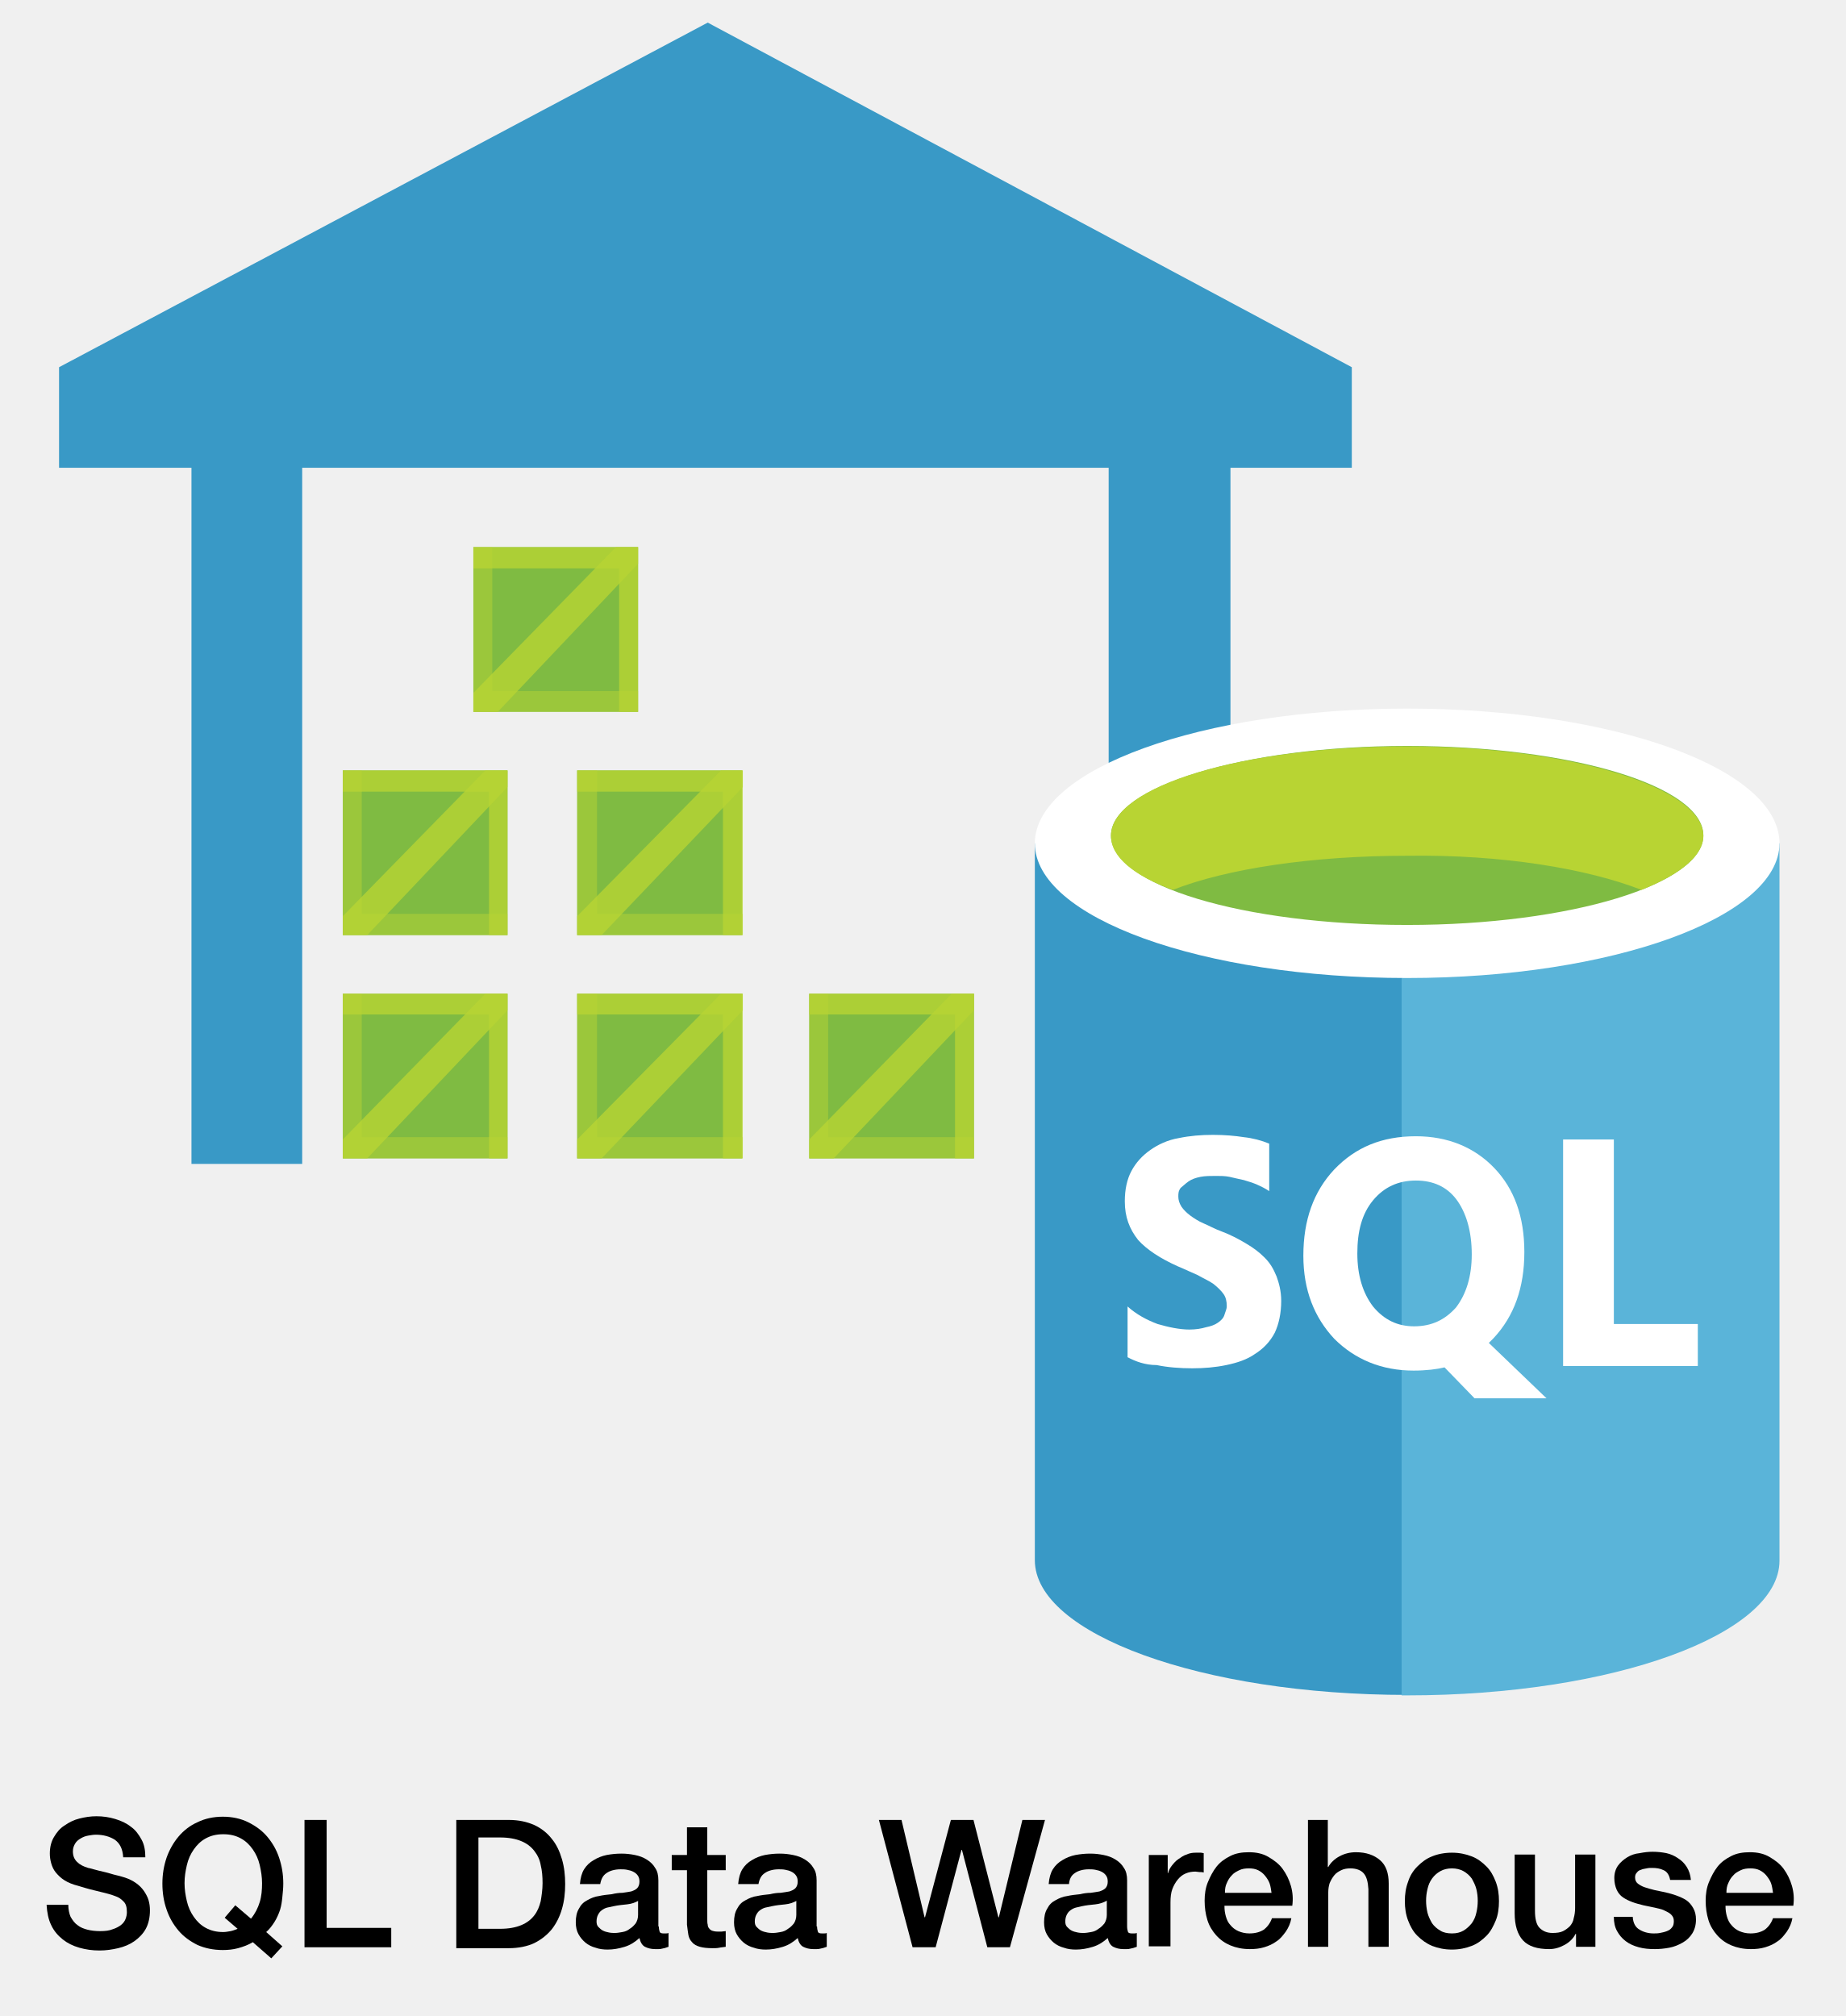
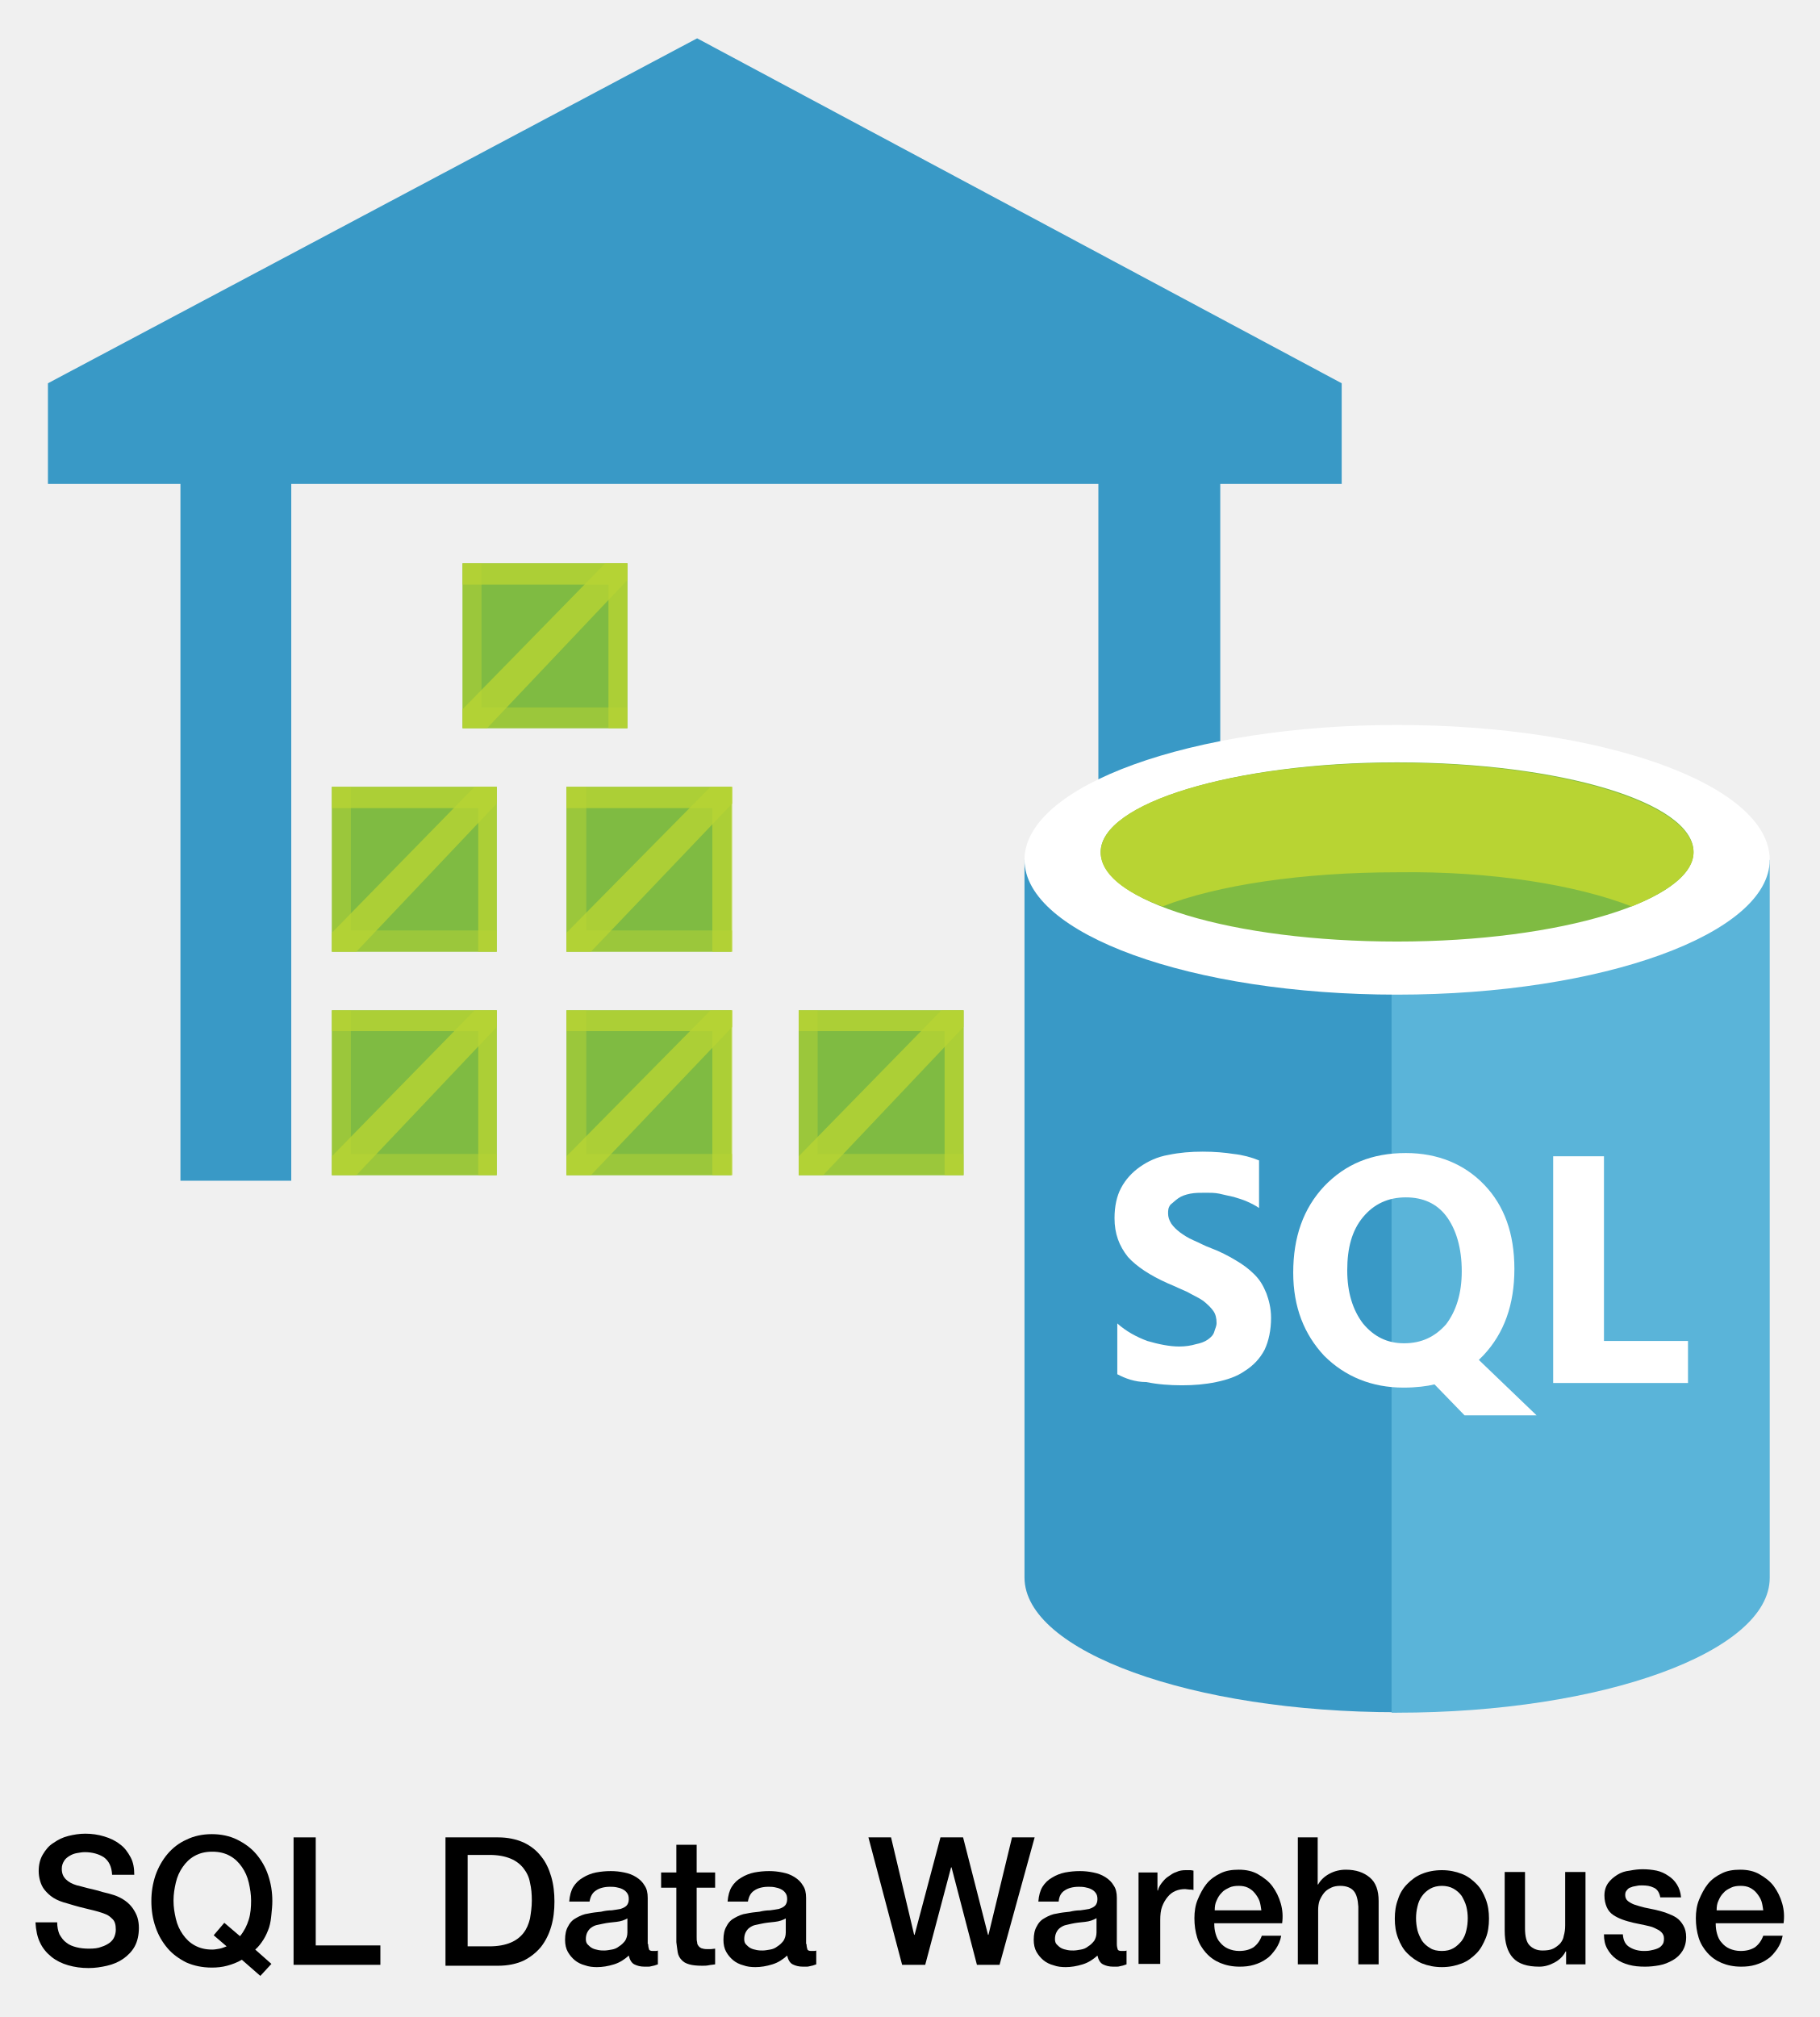
- <svg xmlns="http://www.w3.org/2000/svg" version="1.1" id="Layer_1" x="0px" y="0px" viewBox="0 0 400 437" style="enable-background:new 0 0 400 437;" xml:space="preserve">
+ <svg xmlns="http://www.w3.org/2000/svg" version="1.1" id="Layer_1" x="0px" y="0px" viewBox="2.42 -3.4 394.16 436.8" style="enable-background:new 0 0 400 437;" xml:space="preserve">
  <style type="text/css">
	.st0{fill:#7FBB42;}
	.st1{fill:#3999C6;}
	.st2{opacity:0.8;fill:#B8D433;enable-background:new    ;}
	.st3{opacity:0.5;fill:#B8D433;enable-background:new    ;}
	.st4{fill:#5AB4D9;}
	.st5{fill:#FFFFFF;}
	.st6{fill:#B8D433;}
</style>
  <g id="Layer_4">
    <rect x="102.6" y="118.6" class="st0" width="35.7" height="35.7" />
    <rect x="74.3" y="215.4" class="st0" width="35.7" height="35.7" />
    <rect x="125.1" y="215.4" class="st0" width="35.7" height="35.7" />
    <rect x="175.4" y="215.4" class="st0" width="35.7" height="35.7" />
    <rect x="74.3" y="167" class="st0" width="35.7" height="35.7" />
    <rect x="125.1" y="167" class="st0" width="35.7" height="35.7" />
    <polygon class="st1" points="153.4,4.9 12.8,79.6 12.8,101.4 41.5,101.4 41.5,252.3 65.5,252.3 65.5,101.4 240.3,101.4    240.3,242.7 266.7,242.7 266.7,101.4 293,101.4 293,79.6  " />
    <polygon class="st2" points="138.3,154.3 134.2,154.3 134.2,123.2 102.6,123.2 102.6,118.6 138.3,118.6  " />
    <polygon class="st3" points="102.6,118.6 106.7,118.6 106.7,149.8 138.3,149.8 138.3,154.3 102.6,154.3  " />
    <polygon class="st2" points="110,202.7 106,202.7 106,171.6 74.3,171.6 74.3,167 110,167  " />
    <polygon class="st3" points="74.3,167 78.4,167 78.4,198.1 110,198.1 110,202.7 74.3,202.7  " />
    <polygon class="st2" points="161,202.7 156.7,202.7 156.7,171.6 125.1,171.6 125.1,167 161,167  " />
    <polygon class="st3" points="125.1,167 129.4,167 129.4,198.1 161,198.1 161,202.7 125.1,202.7  " />
    <polygon class="st2" points="110,251.1 106,251.1 106,219.9 74.3,219.9 74.3,215.4 110,215.4  " />
    <polygon class="st3" points="74.3,215.4 78.4,215.4 78.4,246.5 110,246.5 110,251.1 74.3,251.1  " />
    <polygon class="st2" points="161,251.1 156.7,251.1 156.7,219.9 125.1,219.9 125.1,215.4 161,215.4  " />
    <polygon class="st3" points="125.1,215.4 129.4,215.4 129.4,246.5 161,246.5 161,251.1 125.1,251.1  " />
    <polygon class="st2" points="211.1,251.1 207,251.1 207,219.9 175.4,219.9 175.4,215.4 211.1,215.4  " />
    <polygon class="st3" points="175.4,215.4 179.5,215.4 179.5,246.5 211.1,246.5 211.1,251.1 175.4,251.1  " />
    <polygon class="st2" points="107.9,154.3 102.6,154.3 102.6,150.2 133.5,118.6 138.3,118.6 138.3,122.2  " />
    <polygon class="st2" points="130.4,202.7 125.1,202.7 125.1,198.6 156.3,167 161,167 161,170.6  " />
    <polygon class="st2" points="79.6,202.7 74.3,202.7 74.3,198.6 105.2,167 110,167 110,170.6  " />
    <polygon class="st2" points="79.6,251.1 74.3,251.1 74.3,247 105.2,215.4 110,215.4 110,219  " />
    <polygon class="st2" points="130.4,251.1 125.1,251.1 125.1,247 156.3,215.4 161,215.4 161,219  " />
    <polygon class="st2" points="180.7,251.1 175.4,251.1 175.4,247 206.3,215.4 211.1,215.4 211.1,219  " />
    <g>
      <path class="st1" d="M224.3,182.8v155.4c0,16,36.2,29.2,80.7,29.2V182.8H224.3z" />
      <path class="st4" d="M303.8,367.5h1.2c44.6,0,80.7-13.2,80.7-29.2V182.8h-81.9L303.8,367.5L303.8,367.5z" />
      <path class="st5" d="M385.7,182.8c0,16-36.2,29.2-80.7,29.2s-80.7-13.1-80.7-29.2s36.2-29.2,80.7-29.2S385.7,166.5,385.7,182.8" />
      <path class="st0" d="M369.2,181.1c0,10.5-28.7,19.4-64.2,19.4s-64.2-8.6-64.2-19.4c0-10.5,28.7-19.4,64.2-19.4    S369.2,170.4,369.2,181.1" />
      <path class="st6" d="M355.8,192.9c8.4-3.4,13.4-7.4,13.4-11.7c0-10.5-28.7-19.4-64.2-19.4s-64.2,8.6-64.2,19.4    c0,4.6,5,8.6,13.4,11.7c11.7-4.6,30.2-7.4,50.8-7.4C325.6,185.2,344,188.3,355.8,192.9" />
      <g>
        <path class="st5" d="M244.4,294.2v-11c1.9,1.7,4.1,2.9,6.5,3.8c2.4,0.7,4.8,1.2,6.9,1.2c1.4,0,2.6-0.2,3.6-0.5     c1-0.2,1.9-0.5,2.6-1s1.2-1,1.4-1.7c0.2-0.7,0.5-1.2,0.5-1.9c0-1-0.2-1.9-0.7-2.6s-1.2-1.4-2.2-2.2c-1-0.7-2.2-1.2-3.4-1.9     c-1.2-0.5-2.6-1.2-4.3-1.9c-3.8-1.7-6.7-3.6-8.6-5.7c-1.9-2.4-2.9-5-2.9-8.4c0-2.6,0.5-4.8,1.4-6.5c1-1.9,2.4-3.4,4.1-4.6     c1.7-1.2,3.8-2.2,6.2-2.6c2.4-0.5,4.8-0.7,7.4-0.7s4.8,0.2,6.7,0.5c1.9,0.2,3.8,0.7,5.5,1.4v10.3c-0.7-0.5-1.7-1-2.6-1.4     s-1.9-0.7-2.9-1c-1-0.2-2.2-0.5-3.1-0.7c-1-0.2-1.9-0.2-2.9-0.2c-1.2,0-2.4,0-3.4,0.2s-1.9,0.5-2.6,1s-1.2,1-1.7,1.4     c-0.5,0.7-0.5,1.2-0.5,1.9s0.2,1.4,0.7,2.2c0.5,0.7,1,1.2,1.9,1.9c0.7,0.5,1.7,1.2,2.9,1.7s2.4,1.2,3.8,1.7     c1.9,0.7,3.8,1.7,5.3,2.6c1.7,1,2.9,1.9,4.1,3.1s1.9,2.4,2.6,4.1c0.5,1.4,1,3.1,1,5.3c0,2.6-0.5,5-1.4,6.9     c-1,1.9-2.4,3.4-4.3,4.6c-1.7,1.2-3.8,1.9-6.2,2.4s-4.8,0.7-7.4,0.7s-5.3-0.2-7.7-0.7C248.2,295.9,246.1,295.1,244.4,294.2z" />
        <path class="st5" d="M306.4,297.1c-6.9,0-12.7-2.4-17.2-6.9c-4.3-4.6-6.7-10.5-6.7-18c0-7.7,2.2-13.9,6.7-18.7     c4.6-4.8,10.3-7.2,17.7-7.2c6.9,0,12.7,2.4,17,6.9s6.5,10.5,6.5,18.2s-2.2,13.9-6.7,18.7c-0.2,0.2-0.2,0.2-0.5,0.5     c-0.2,0.2-0.2,0.2-0.5,0.5l12.5,12h-15.6l-6.5-6.7C311.5,296.8,309.1,297.1,306.4,297.1z M306.9,255.9c-3.8,0-6.9,1.4-9.3,4.3     s-3.4,6.7-3.4,11.5s1.2,8.6,3.4,11.5c2.4,2.9,5.3,4.3,8.9,4.3c3.8,0,6.7-1.4,9.1-4.1c2.2-2.9,3.4-6.7,3.4-11.5     c0-5-1.2-9.1-3.4-12C313.6,257.3,310.7,255.9,306.9,255.9z" />
        <path class="st5" d="M368,296.1h-29.2V247h11v40H368V296.1L368,296.1z" />
      </g>
    </g>
  </g>
  <g>
    <path d="M14.8,412.8c0,1.1,0.2,2,0.5,2.7c0.4,0.7,0.9,1.4,1.5,1.8c0.6,0.5,1.4,0.8,2.2,1s1.7,0.3,2.7,0.3c1.1,0,2-0.1,2.7-0.4   c0.7-0.2,1.4-0.6,1.8-0.9c0.5-0.4,0.8-0.8,1-1.3c0.2-0.5,0.3-1,0.3-1.5c0-1.1-0.2-1.8-0.7-2.3c-0.5-0.5-1-0.9-1.6-1.1   c-1-0.4-2.1-0.7-3.4-1c-1.3-0.3-2.9-0.7-4.8-1.3c-1.2-0.3-2.2-0.7-3-1.2c-0.8-0.5-1.4-1.1-1.9-1.7c-0.5-0.6-0.8-1.3-1-2   s-0.3-1.4-0.3-2.1c0-1.4,0.3-2.6,0.9-3.6c0.6-1,1.3-1.9,2.3-2.5c1-0.7,2-1.2,3.2-1.5c1.2-0.3,2.4-0.5,3.7-0.5   c1.4,0,2.8,0.2,4.1,0.6c1.3,0.4,2.4,0.9,3.4,1.7c1,0.7,1.7,1.7,2.3,2.8c0.6,1.1,0.8,2.4,0.8,3.8h-4.8c-0.1-1.8-0.7-3-1.8-3.8   c-1.1-0.7-2.5-1.1-4.1-1.1c-0.6,0-1.1,0.1-1.7,0.2c-0.6,0.1-1.1,0.3-1.6,0.6c-0.5,0.3-0.9,0.6-1.2,1.1s-0.5,1-0.5,1.7   c0,1,0.3,1.7,0.9,2.3c0.6,0.6,1.4,1,2.4,1.3c0.1,0,0.5,0.1,1.2,0.3c0.7,0.2,1.5,0.4,2.4,0.6c0.9,0.2,1.7,0.5,2.6,0.7   s1.4,0.4,1.8,0.5c0.9,0.3,1.7,0.7,2.4,1.2c0.7,0.5,1.2,1,1.7,1.7c0.4,0.6,0.8,1.3,1,2c0.2,0.7,0.3,1.4,0.3,2.2c0,1.5-0.3,2.9-0.9,4   c-0.6,1.1-1.5,2-2.5,2.7c-1,0.7-2.2,1.2-3.5,1.5s-2.6,0.5-4,0.5c-1.6,0-3-0.2-4.4-0.6s-2.6-1-3.6-1.8c-1-0.8-1.9-1.8-2.5-3.1   c-0.6-1.2-0.9-2.7-1-4.4H14.8z" />
    <path d="M61.2,421.9l-2.4,2.6l-4-3.5c-1,0.6-2.1,1-3.2,1.3c-1.1,0.3-2.2,0.4-3.3,0.4c-2.1,0-3.9-0.4-5.5-1.1   c-1.6-0.8-3-1.8-4.1-3.1c-1.1-1.3-2-2.8-2.6-4.6c-0.6-1.7-0.9-3.6-0.9-5.6c0-2,0.3-3.8,0.9-5.6c0.6-1.7,1.5-3.3,2.6-4.6   c1.1-1.3,2.5-2.4,4.1-3.1c1.6-0.8,3.5-1.2,5.5-1.2s3.9,0.4,5.5,1.2c1.6,0.8,3,1.8,4.1,3.1c1.1,1.3,2,2.8,2.6,4.6   c0.6,1.8,0.9,3.6,0.9,5.6c0,1-0.1,1.9-0.2,2.9S61,413,60.7,414c-0.3,0.9-0.7,1.8-1.2,2.6c-0.5,0.8-1.1,1.6-1.8,2.2L61.2,421.9z    M48.7,415.7L51,413l3.4,2.9c0.9-1.1,1.5-2.3,1.9-3.6c0.4-1.3,0.5-2.7,0.5-4.1c0-1.3-0.2-2.6-0.5-3.9c-0.3-1.3-0.8-2.4-1.5-3.4   c-0.7-1-1.5-1.8-2.6-2.4c-1.1-0.6-2.3-0.9-3.8-0.9s-2.7,0.3-3.8,0.9c-1.1,0.6-1.9,1.4-2.6,2.4c-0.7,1-1.2,2.1-1.5,3.4   c-0.3,1.3-0.5,2.5-0.5,3.9s0.2,2.6,0.5,3.9c0.3,1.3,0.8,2.4,1.5,3.4s1.5,1.8,2.6,2.4s2.3,0.9,3.8,0.9c0.5,0,1-0.1,1.6-0.2   c0.5-0.1,1-0.3,1.5-0.5L48.7,415.7z" />
    <path d="M66,394.5h4.8v23.4h14v4.2H66V394.5z" />
    <path d="M98.9,394.5h11.4c2.1,0,3.9,0.4,5.5,1.1c1.5,0.7,2.8,1.7,3.8,3c1,1.2,1.7,2.7,2.2,4.4c0.5,1.7,0.7,3.5,0.7,5.4   c0,1.9-0.2,3.7-0.7,5.4c-0.5,1.7-1.2,3.1-2.2,4.4c-1,1.2-2.2,2.2-3.8,3c-1.5,0.7-3.4,1.1-5.5,1.1H98.9V394.5z M103.7,418.1h4.7   c1.9,0,3.4-0.3,4.6-0.8c1.2-0.5,2.1-1.2,2.8-2.1c0.7-0.9,1.1-1.9,1.4-3.1c0.2-1.2,0.4-2.5,0.4-3.9c0-1.4-0.1-2.7-0.4-3.9   c-0.2-1.2-0.7-2.2-1.4-3.1c-0.7-0.9-1.6-1.6-2.8-2.1c-1.2-0.5-2.7-0.8-4.6-0.8h-4.7V418.1z" />
    <path d="M142.8,417.6c0,0.5,0.1,0.9,0.2,1.2c0.1,0.2,0.4,0.3,0.8,0.3c0.1,0,0.3,0,0.5,0c0.2,0,0.4,0,0.6-0.1v3   c-0.2,0.1-0.4,0.1-0.6,0.2c-0.2,0.1-0.5,0.1-0.8,0.2c-0.3,0.1-0.5,0.1-0.8,0.1c-0.3,0-0.5,0-0.7,0c-0.9,0-1.6-0.2-2.2-0.5   s-1-1-1.2-1.9c-0.9,0.8-1.9,1.5-3.2,1.9c-1.3,0.4-2.5,0.6-3.7,0.6c-0.9,0-1.8-0.1-2.6-0.4c-0.8-0.2-1.6-0.6-2.2-1.1   c-0.6-0.5-1.1-1.1-1.5-1.8c-0.4-0.7-0.6-1.6-0.6-2.6c0-1.2,0.2-2.2,0.7-3c0.4-0.8,1-1.4,1.8-1.8c0.7-0.4,1.6-0.8,2.5-0.9   c0.9-0.2,1.8-0.3,2.8-0.4c0.8-0.2,1.6-0.3,2.3-0.3c0.7-0.1,1.4-0.2,1.9-0.3c0.6-0.2,1-0.4,1.3-0.7c0.3-0.3,0.5-0.8,0.5-1.4   c0-0.6-0.1-1-0.4-1.4c-0.3-0.4-0.6-0.6-1-0.8c-0.4-0.2-0.8-0.3-1.3-0.4c-0.5-0.1-1-0.1-1.4-0.1c-1.2,0-2.3,0.3-3,0.8   c-0.8,0.5-1.2,1.3-1.4,2.4h-4.4c0.1-1.3,0.4-2.4,0.9-3.2c0.5-0.8,1.2-1.5,2.1-2c0.8-0.5,1.8-0.9,2.8-1.1c1.1-0.2,2.1-0.3,3.2-0.3   c1,0,1.9,0.1,2.9,0.3c1,0.2,1.8,0.5,2.6,1c0.8,0.5,1.4,1.1,1.8,1.8c0.5,0.7,0.7,1.6,0.7,2.7V417.6z M138.4,412   c-0.7,0.4-1.5,0.7-2.5,0.8c-1,0.1-2,0.2-2.9,0.4c-0.5,0.1-0.9,0.2-1.4,0.3c-0.4,0.1-0.8,0.3-1.2,0.6c-0.3,0.2-0.6,0.6-0.8,1   c-0.2,0.4-0.3,0.9-0.3,1.4c0,0.5,0.1,0.9,0.4,1.2c0.3,0.3,0.6,0.6,1,0.8c0.4,0.2,0.8,0.3,1.3,0.4c0.5,0.1,0.9,0.1,1.3,0.1   c0.5,0,1-0.1,1.6-0.2c0.6-0.1,1.1-0.3,1.6-0.7c0.5-0.3,0.9-0.7,1.3-1.2c0.3-0.5,0.5-1.1,0.5-1.8V412z" />
    <path d="M145.6,402.1h3.3v-6h4.4v6h4v3.3h-4V416c0,0.5,0,0.9,0.1,1.2c0,0.3,0.1,0.6,0.3,0.8c0.1,0.2,0.4,0.4,0.6,0.5   c0.3,0.1,0.7,0.2,1.2,0.2c0.3,0,0.6,0,0.9,0s0.6-0.1,0.9-0.1v3.4c-0.5,0.1-1,0.1-1.4,0.2c-0.5,0.1-0.9,0.1-1.4,0.1   c-1.2,0-2.1-0.1-2.8-0.3c-0.7-0.2-1.3-0.5-1.7-1c-0.4-0.4-0.7-1-0.8-1.6c-0.1-0.6-0.2-1.4-0.3-2.2v-11.8h-3.3V402.1z" />
    <path d="M177.1,417.6c0,0.5,0.1,0.9,0.2,1.2c0.1,0.2,0.4,0.3,0.8,0.3c0.1,0,0.3,0,0.5,0c0.2,0,0.4,0,0.6-0.1v3   c-0.2,0.1-0.4,0.1-0.6,0.2c-0.2,0.1-0.5,0.1-0.8,0.2c-0.3,0.1-0.5,0.1-0.8,0.1c-0.3,0-0.5,0-0.7,0c-0.9,0-1.6-0.2-2.2-0.5   s-1-1-1.2-1.9c-0.9,0.8-1.9,1.5-3.2,1.9c-1.3,0.4-2.5,0.6-3.7,0.6c-0.9,0-1.8-0.1-2.6-0.4c-0.8-0.2-1.6-0.6-2.2-1.1   c-0.6-0.5-1.1-1.1-1.5-1.8c-0.4-0.7-0.6-1.6-0.6-2.6c0-1.2,0.2-2.2,0.7-3c0.4-0.8,1-1.4,1.8-1.8c0.7-0.4,1.6-0.8,2.5-0.9   c0.9-0.2,1.8-0.3,2.8-0.4c0.8-0.2,1.6-0.3,2.3-0.3c0.7-0.1,1.4-0.2,1.9-0.3c0.6-0.2,1-0.4,1.3-0.7c0.3-0.3,0.5-0.8,0.5-1.4   c0-0.6-0.1-1-0.4-1.4c-0.3-0.4-0.6-0.6-1-0.8c-0.4-0.2-0.8-0.3-1.3-0.4c-0.5-0.1-1-0.1-1.4-0.1c-1.2,0-2.3,0.3-3,0.8   c-0.8,0.5-1.2,1.3-1.4,2.4h-4.4c0.1-1.3,0.4-2.4,0.9-3.2c0.5-0.8,1.2-1.5,2.1-2c0.8-0.5,1.8-0.9,2.8-1.1c1.1-0.2,2.1-0.3,3.2-0.3   c1,0,1.9,0.1,2.9,0.3c1,0.2,1.8,0.5,2.6,1c0.8,0.5,1.4,1.1,1.8,1.8c0.5,0.7,0.7,1.6,0.7,2.7V417.6z M172.7,412   c-0.7,0.4-1.5,0.7-2.5,0.8c-1,0.1-2,0.2-2.9,0.4c-0.5,0.1-0.9,0.2-1.4,0.3c-0.4,0.1-0.8,0.3-1.2,0.6c-0.3,0.2-0.6,0.6-0.8,1   c-0.2,0.4-0.3,0.9-0.3,1.4c0,0.5,0.1,0.9,0.4,1.2c0.3,0.3,0.6,0.6,1,0.8c0.4,0.2,0.8,0.3,1.3,0.4c0.5,0.1,0.9,0.1,1.3,0.1   c0.5,0,1-0.1,1.6-0.2c0.6-0.1,1.1-0.3,1.6-0.7c0.5-0.3,0.9-0.7,1.3-1.2c0.3-0.5,0.5-1.1,0.5-1.8V412z" />
    <path d="M190.5,394.5h4.9l5,21.1h0.1l5.6-21.1h4.9l5.4,21.1h0.1l5.1-21.1h4.9l-7.6,27.6H214l-5.5-21.1h-0.1l-5.6,21.1h-5   L190.5,394.5z" />
    <path d="M244.3,417.6c0,0.5,0.1,0.9,0.2,1.2c0.1,0.2,0.4,0.3,0.8,0.3c0.1,0,0.3,0,0.5,0c0.2,0,0.4,0,0.6-0.1v3   c-0.2,0.1-0.4,0.1-0.6,0.2s-0.5,0.1-0.8,0.2c-0.3,0.1-0.5,0.1-0.8,0.1c-0.3,0-0.5,0-0.7,0c-0.9,0-1.6-0.2-2.2-0.5s-1-1-1.2-1.9   c-0.9,0.8-1.9,1.5-3.2,1.9c-1.3,0.4-2.5,0.6-3.7,0.6c-0.9,0-1.8-0.1-2.6-0.4c-0.8-0.2-1.6-0.6-2.2-1.1c-0.6-0.5-1.1-1.1-1.5-1.8   c-0.4-0.7-0.6-1.6-0.6-2.6c0-1.2,0.2-2.2,0.7-3c0.4-0.8,1-1.4,1.8-1.8c0.7-0.4,1.6-0.8,2.5-0.9c0.9-0.2,1.8-0.3,2.8-0.4   c0.8-0.2,1.6-0.3,2.3-0.3c0.7-0.1,1.4-0.2,1.9-0.3c0.6-0.2,1-0.4,1.3-0.7c0.3-0.3,0.5-0.8,0.5-1.4c0-0.6-0.1-1-0.4-1.4   c-0.3-0.4-0.6-0.6-1-0.8c-0.4-0.2-0.8-0.3-1.3-0.4s-1-0.1-1.4-0.1c-1.2,0-2.3,0.3-3,0.8c-0.8,0.5-1.2,1.3-1.3,2.4h-4.4   c0.1-1.3,0.4-2.4,0.9-3.2c0.5-0.8,1.2-1.5,2.1-2c0.8-0.5,1.8-0.9,2.8-1.1c1.1-0.2,2.1-0.3,3.2-0.3c1,0,1.9,0.1,2.9,0.3   c1,0.2,1.8,0.5,2.6,1c0.8,0.5,1.4,1.1,1.8,1.8c0.5,0.7,0.7,1.6,0.7,2.7V417.6z M239.9,412c-0.7,0.4-1.5,0.7-2.5,0.8   c-1,0.1-2,0.2-2.9,0.4c-0.5,0.1-0.9,0.2-1.3,0.3c-0.4,0.1-0.8,0.3-1.2,0.6s-0.6,0.6-0.8,1c-0.2,0.4-0.3,0.9-0.3,1.4   c0,0.5,0.1,0.9,0.4,1.2s0.6,0.6,1,0.8c0.4,0.2,0.8,0.3,1.3,0.4c0.5,0.1,0.9,0.1,1.3,0.1c0.5,0,1-0.1,1.6-0.2   c0.6-0.1,1.1-0.3,1.6-0.7c0.5-0.3,0.9-0.7,1.3-1.2c0.3-0.5,0.5-1.1,0.5-1.8V412z" />
    <path d="M249,402.1h4.1v3.9h0.1c0.1-0.5,0.4-1.1,0.8-1.6c0.4-0.5,0.8-1,1.4-1.4s1.1-0.8,1.8-1c0.6-0.3,1.3-0.4,2-0.4   c0.5,0,0.9,0,1.1,0c0.2,0,0.4,0.1,0.6,0.1v4.2c-0.3-0.1-0.6-0.1-0.9-0.1c-0.3,0-0.6-0.1-0.9-0.1c-0.7,0-1.4,0.1-2.1,0.4   c-0.7,0.3-1.2,0.7-1.7,1.3c-0.5,0.6-0.9,1.3-1.2,2.1c-0.3,0.8-0.4,1.8-0.4,2.9v9.5H249V402.1z" />
    <path d="M265.4,413.2c0,0.8,0.1,1.5,0.3,2.2c0.2,0.7,0.5,1.4,1,1.9c0.4,0.5,1,1,1.7,1.3c0.7,0.3,1.5,0.5,2.4,0.5   c1.3,0,2.3-0.3,3.1-0.8c0.8-0.6,1.4-1.4,1.8-2.5h4.2c-0.2,1.1-0.6,2-1.2,2.9c-0.6,0.8-1.2,1.6-2,2.1c-0.8,0.6-1.7,1-2.7,1.3   c-1,0.3-2,0.4-3.1,0.4c-1.6,0-3-0.3-4.2-0.8s-2.2-1.2-3.1-2.2c-0.8-0.9-1.5-2-1.9-3.3c-0.4-1.3-0.6-2.7-0.6-4.2   c0-1.4,0.2-2.8,0.7-4s1.1-2.4,1.9-3.4s1.8-1.7,3-2.3c1.2-0.6,2.5-0.8,4-0.8c1.6,0,3,0.3,4.2,1c1.2,0.7,2.3,1.5,3.1,2.6   c0.8,1.1,1.4,2.3,1.8,3.7c0.4,1.4,0.5,2.8,0.3,4.3H265.4z M275.6,410.3c-0.1-0.7-0.2-1.4-0.4-2c-0.2-0.6-0.6-1.2-1-1.7   c-0.4-0.5-0.9-0.9-1.5-1.2c-0.6-0.3-1.3-0.4-2-0.4c-0.8,0-1.5,0.1-2.1,0.4c-0.6,0.3-1.2,0.6-1.6,1.1c-0.5,0.5-0.8,1-1.1,1.7   c-0.3,0.6-0.4,1.3-0.4,2.1H275.6z" />
    <path d="M283.4,394.5h4.4v10.2h0.1c0.5-0.9,1.3-1.7,2.4-2.3c1.1-0.6,2.3-0.9,3.6-0.9c2.2,0,3.9,0.6,5.2,1.7   c1.3,1.1,1.9,2.8,1.9,5.1V422h-4.4v-12.5c-0.1-1.6-0.4-2.7-1-3.4c-0.6-0.7-1.6-1.1-2.9-1.1c-0.7,0-1.4,0.1-2,0.4   c-0.6,0.3-1.1,0.6-1.5,1.1c-0.4,0.5-0.7,1-1,1.7c-0.2,0.6-0.3,1.3-0.3,2V422h-4.4V394.5z" />
    <path d="M314.7,422.6c-1.6,0-3-0.3-4.3-0.8c-1.2-0.5-2.3-1.3-3.2-2.2c-0.9-0.9-1.5-2-2-3.3c-0.5-1.3-0.7-2.7-0.7-4.2   c0-1.5,0.2-2.9,0.7-4.2c0.4-1.3,1.1-2.4,2-3.3c0.9-0.9,1.9-1.7,3.2-2.2c1.2-0.5,2.7-0.8,4.3-0.8s3,0.3,4.3,0.8s2.3,1.3,3.2,2.2   c0.9,0.9,1.5,2,2,3.3c0.5,1.3,0.7,2.7,0.7,4.2c0,1.5-0.2,3-0.7,4.2s-1.1,2.4-2,3.3c-0.9,0.9-1.9,1.7-3.2,2.2   C317.7,422.3,316.3,422.6,314.7,422.6z M314.7,419.1c1,0,1.8-0.2,2.5-0.6c0.7-0.4,1.3-1,1.8-1.6c0.5-0.7,0.8-1.4,1-2.3   c0.2-0.8,0.3-1.7,0.3-2.6c0-0.8-0.1-1.7-0.3-2.5c-0.2-0.8-0.6-1.6-1-2.3c-0.5-0.7-1.1-1.2-1.8-1.6c-0.7-0.4-1.6-0.6-2.5-0.6   s-1.8,0.2-2.5,0.6c-0.7,0.4-1.3,0.9-1.8,1.6s-0.8,1.4-1,2.3c-0.2,0.8-0.3,1.7-0.3,2.5c0,0.9,0.1,1.7,0.3,2.6c0.2,0.8,0.6,1.6,1,2.3   c0.5,0.7,1.1,1.2,1.8,1.6C312.8,418.9,313.7,419.1,314.7,419.1z" />
    <path d="M345.9,422h-4.3v-2.8h-0.1c-0.5,1-1.3,1.8-2.4,2.4c-1.1,0.6-2.2,0.9-3.3,0.9c-2.6,0-4.5-0.6-5.7-1.9   c-1.2-1.3-1.8-3.3-1.8-5.9v-12.7h4.4v12.2c0,1.7,0.3,3,1,3.7s1.6,1.1,2.8,1.1c0.9,0,1.7-0.1,2.3-0.4c0.6-0.3,1.1-0.7,1.5-1.1   c0.4-0.5,0.7-1,0.8-1.7c0.2-0.7,0.3-1.4,0.3-2.2v-11.6h4.4V422z" />
    <path d="M353.9,415.6c0.1,1.3,0.6,2.2,1.5,2.7c0.8,0.5,1.9,0.8,3,0.8c0.4,0,0.9,0,1.4-0.1c0.5-0.1,1-0.2,1.5-0.4   c0.5-0.2,0.8-0.4,1.1-0.8c0.3-0.3,0.4-0.8,0.4-1.4c0-0.6-0.2-1-0.6-1.4c-0.4-0.4-0.9-0.6-1.5-0.9s-1.3-0.4-2.1-0.6   c-0.8-0.2-1.6-0.3-2.4-0.5c-0.8-0.2-1.6-0.4-2.4-0.7c-0.8-0.3-1.4-0.6-2-1s-1.1-1-1.4-1.7s-0.5-1.5-0.5-2.5c0-1.1,0.3-2,0.8-2.7   s1.2-1.3,2-1.8c0.8-0.5,1.7-0.8,2.7-0.9c1-0.2,1.9-0.3,2.8-0.3c1,0,2,0.1,3,0.3c0.9,0.2,1.8,0.6,2.5,1.1c0.8,0.5,1.4,1.1,1.9,1.9   c0.5,0.8,0.8,1.7,0.9,2.8H362c-0.2-1.1-0.7-1.8-1.4-2.1c-0.8-0.4-1.6-0.5-2.6-0.5c-0.3,0-0.7,0-1.1,0.1c-0.4,0.1-0.8,0.1-1.2,0.3   c-0.4,0.1-0.7,0.3-0.9,0.6c-0.3,0.3-0.4,0.6-0.4,1.1c0,0.5,0.2,1,0.6,1.3s0.9,0.6,1.5,0.8c0.6,0.2,1.3,0.4,2.1,0.6s1.6,0.3,2.4,0.5   c0.8,0.2,1.6,0.4,2.4,0.7c0.8,0.3,1.5,0.6,2.1,1c0.6,0.4,1.1,1,1.5,1.7c0.4,0.7,0.6,1.5,0.6,2.5c0,1.2-0.3,2.2-0.8,3   c-0.5,0.8-1.2,1.5-2.1,2c-0.9,0.5-1.8,0.9-2.9,1.1c-1.1,0.2-2.1,0.3-3.1,0.3c-1.3,0-2.4-0.1-3.5-0.4c-1.1-0.3-2-0.7-2.8-1.3   c-0.8-0.6-1.4-1.3-1.9-2.2c-0.5-0.9-0.7-1.9-0.7-3.1H353.9z" />
    <path d="M374,413.2c0,0.8,0.1,1.5,0.3,2.2c0.2,0.7,0.5,1.4,1,1.9c0.4,0.5,1,1,1.7,1.3c0.7,0.3,1.5,0.5,2.4,0.5   c1.3,0,2.3-0.3,3.1-0.8c0.8-0.6,1.4-1.4,1.8-2.5h4.2c-0.2,1.1-0.6,2-1.2,2.9c-0.6,0.8-1.2,1.6-2,2.1c-0.8,0.6-1.7,1-2.7,1.3   c-1,0.3-2,0.4-3.1,0.4c-1.6,0-3-0.3-4.2-0.8s-2.2-1.2-3.1-2.2c-0.8-0.9-1.5-2-1.9-3.3c-0.4-1.3-0.6-2.7-0.6-4.2   c0-1.4,0.2-2.8,0.7-4s1.1-2.4,1.9-3.4s1.8-1.7,3-2.3c1.2-0.6,2.5-0.8,4-0.8c1.6,0,3,0.3,4.2,1c1.2,0.7,2.3,1.5,3.1,2.6   c0.8,1.1,1.4,2.3,1.8,3.7c0.4,1.4,0.5,2.8,0.3,4.3H374z M384.3,410.3c-0.1-0.7-0.2-1.4-0.4-2c-0.2-0.6-0.6-1.2-1-1.7   c-0.4-0.5-0.9-0.9-1.5-1.2c-0.6-0.3-1.3-0.4-2-0.4c-0.8,0-1.5,0.1-2.1,0.4c-0.6,0.3-1.2,0.6-1.6,1.1c-0.5,0.5-0.8,1-1.1,1.7   c-0.3,0.6-0.4,1.3-0.4,2.1H384.3z" />
  </g>
</svg>
